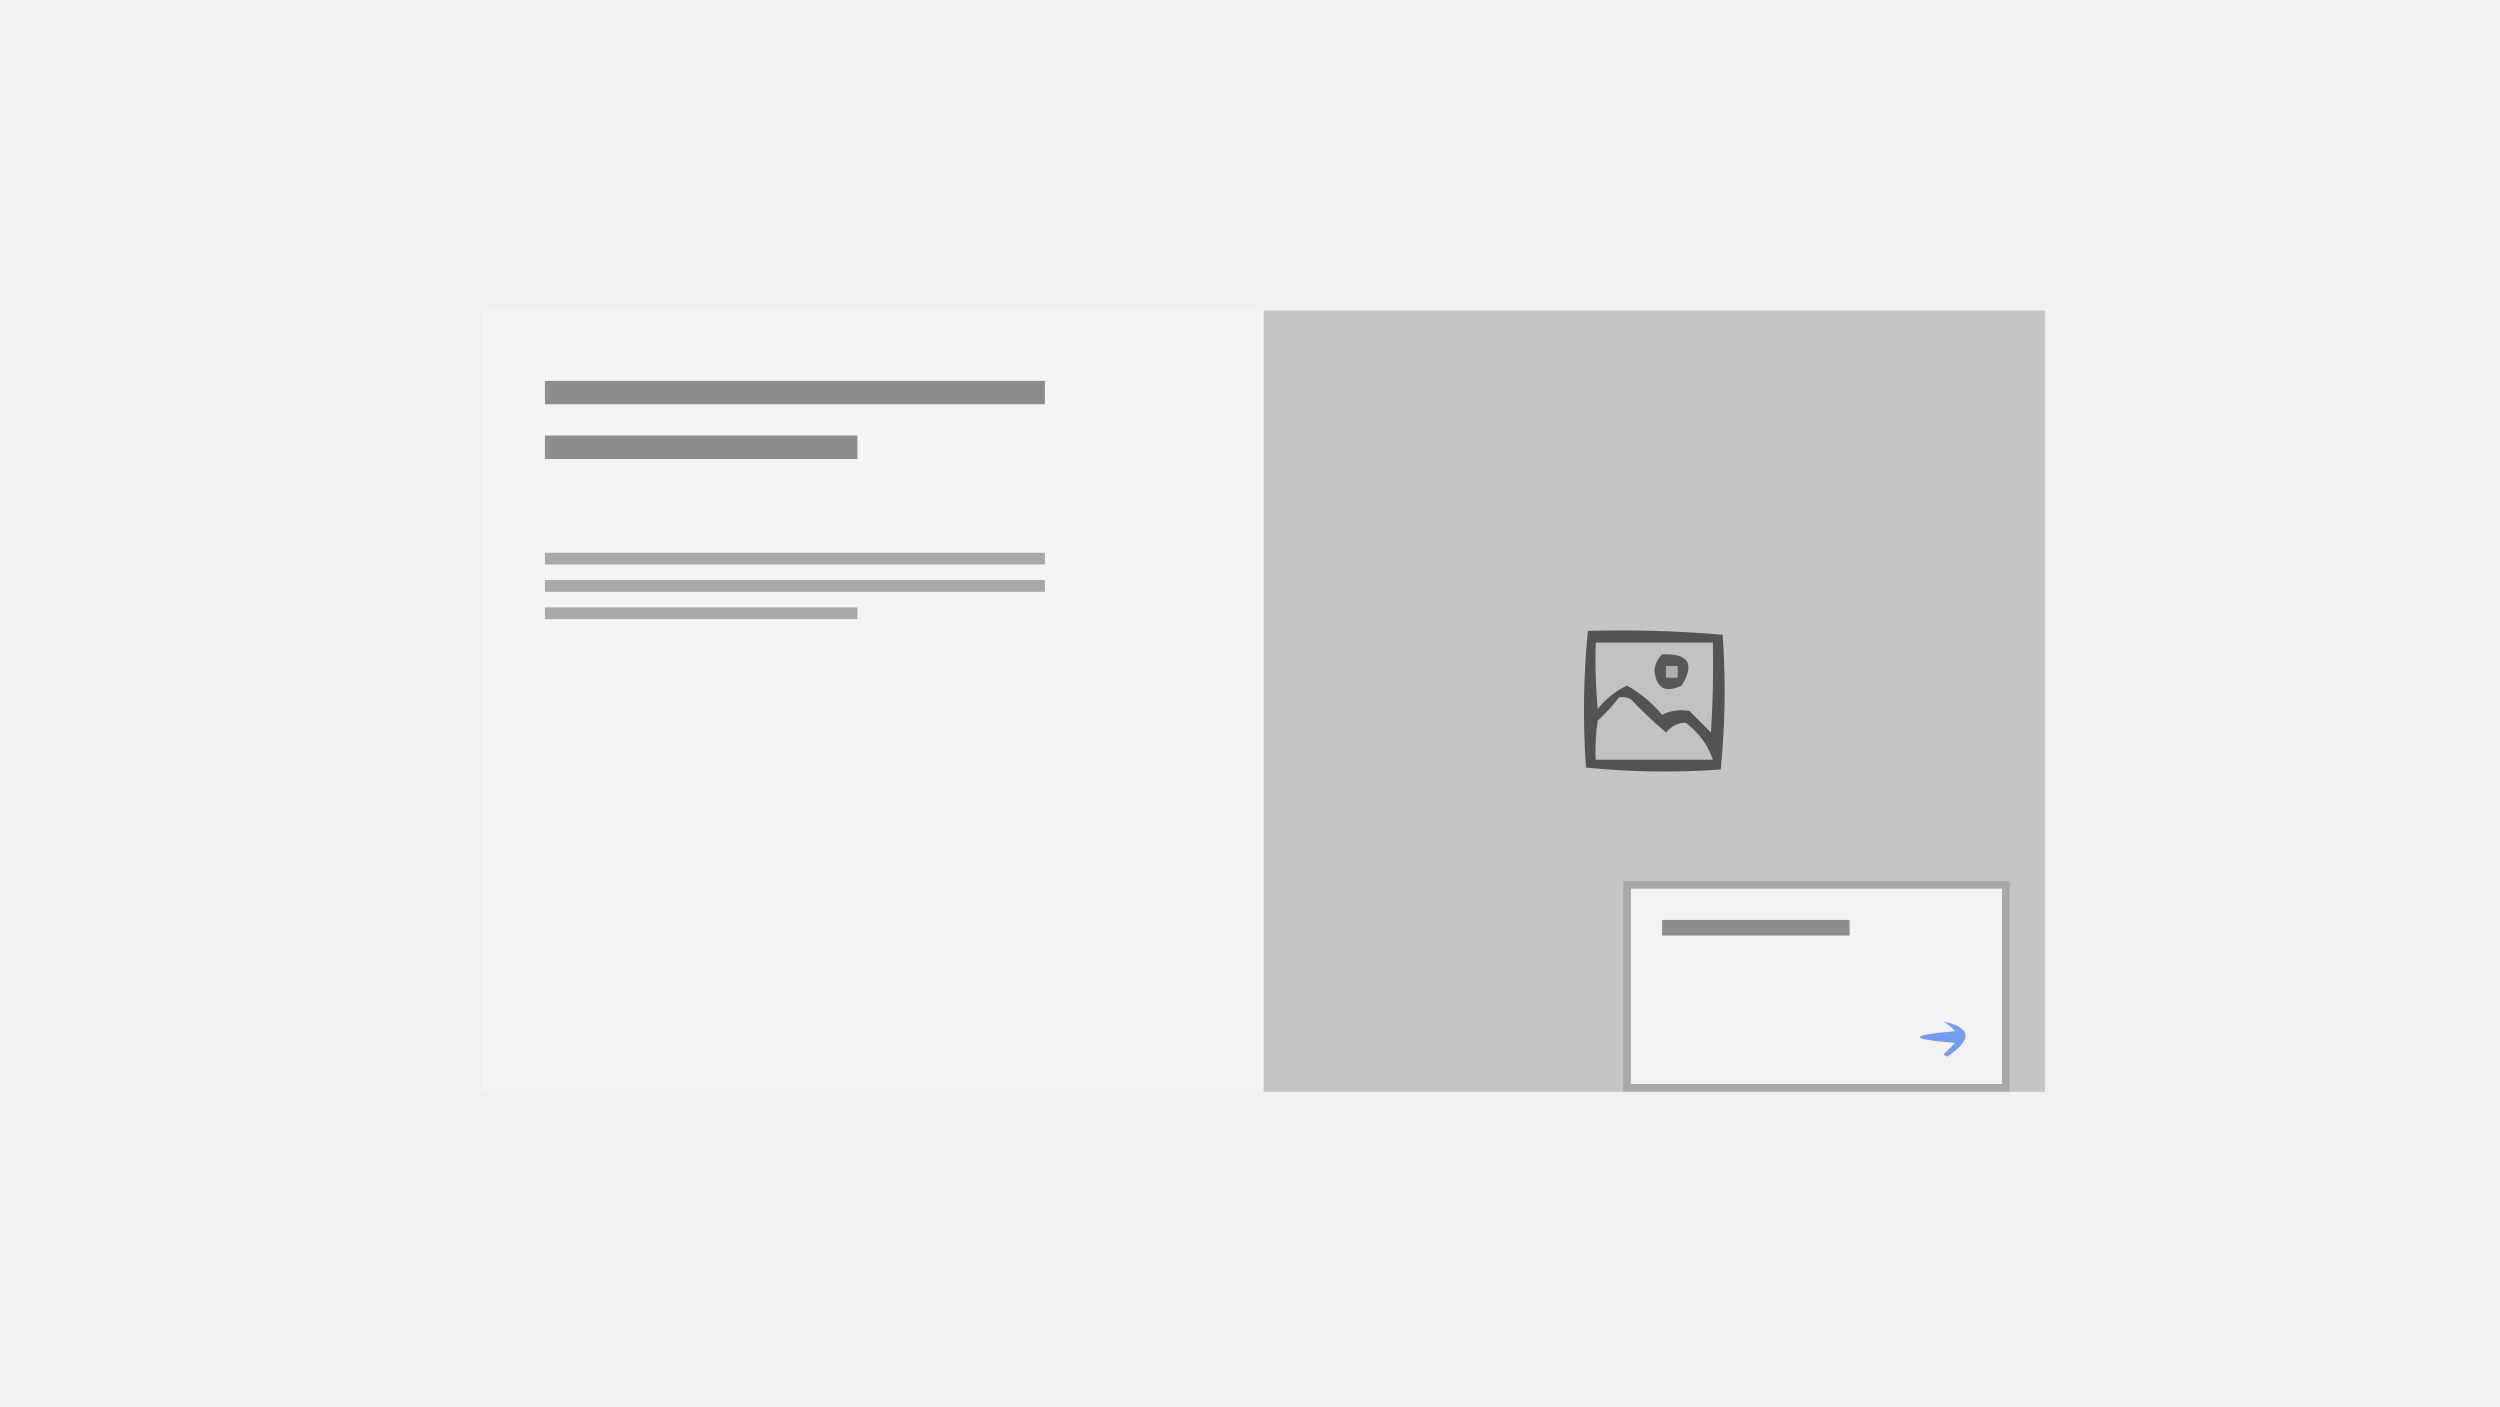
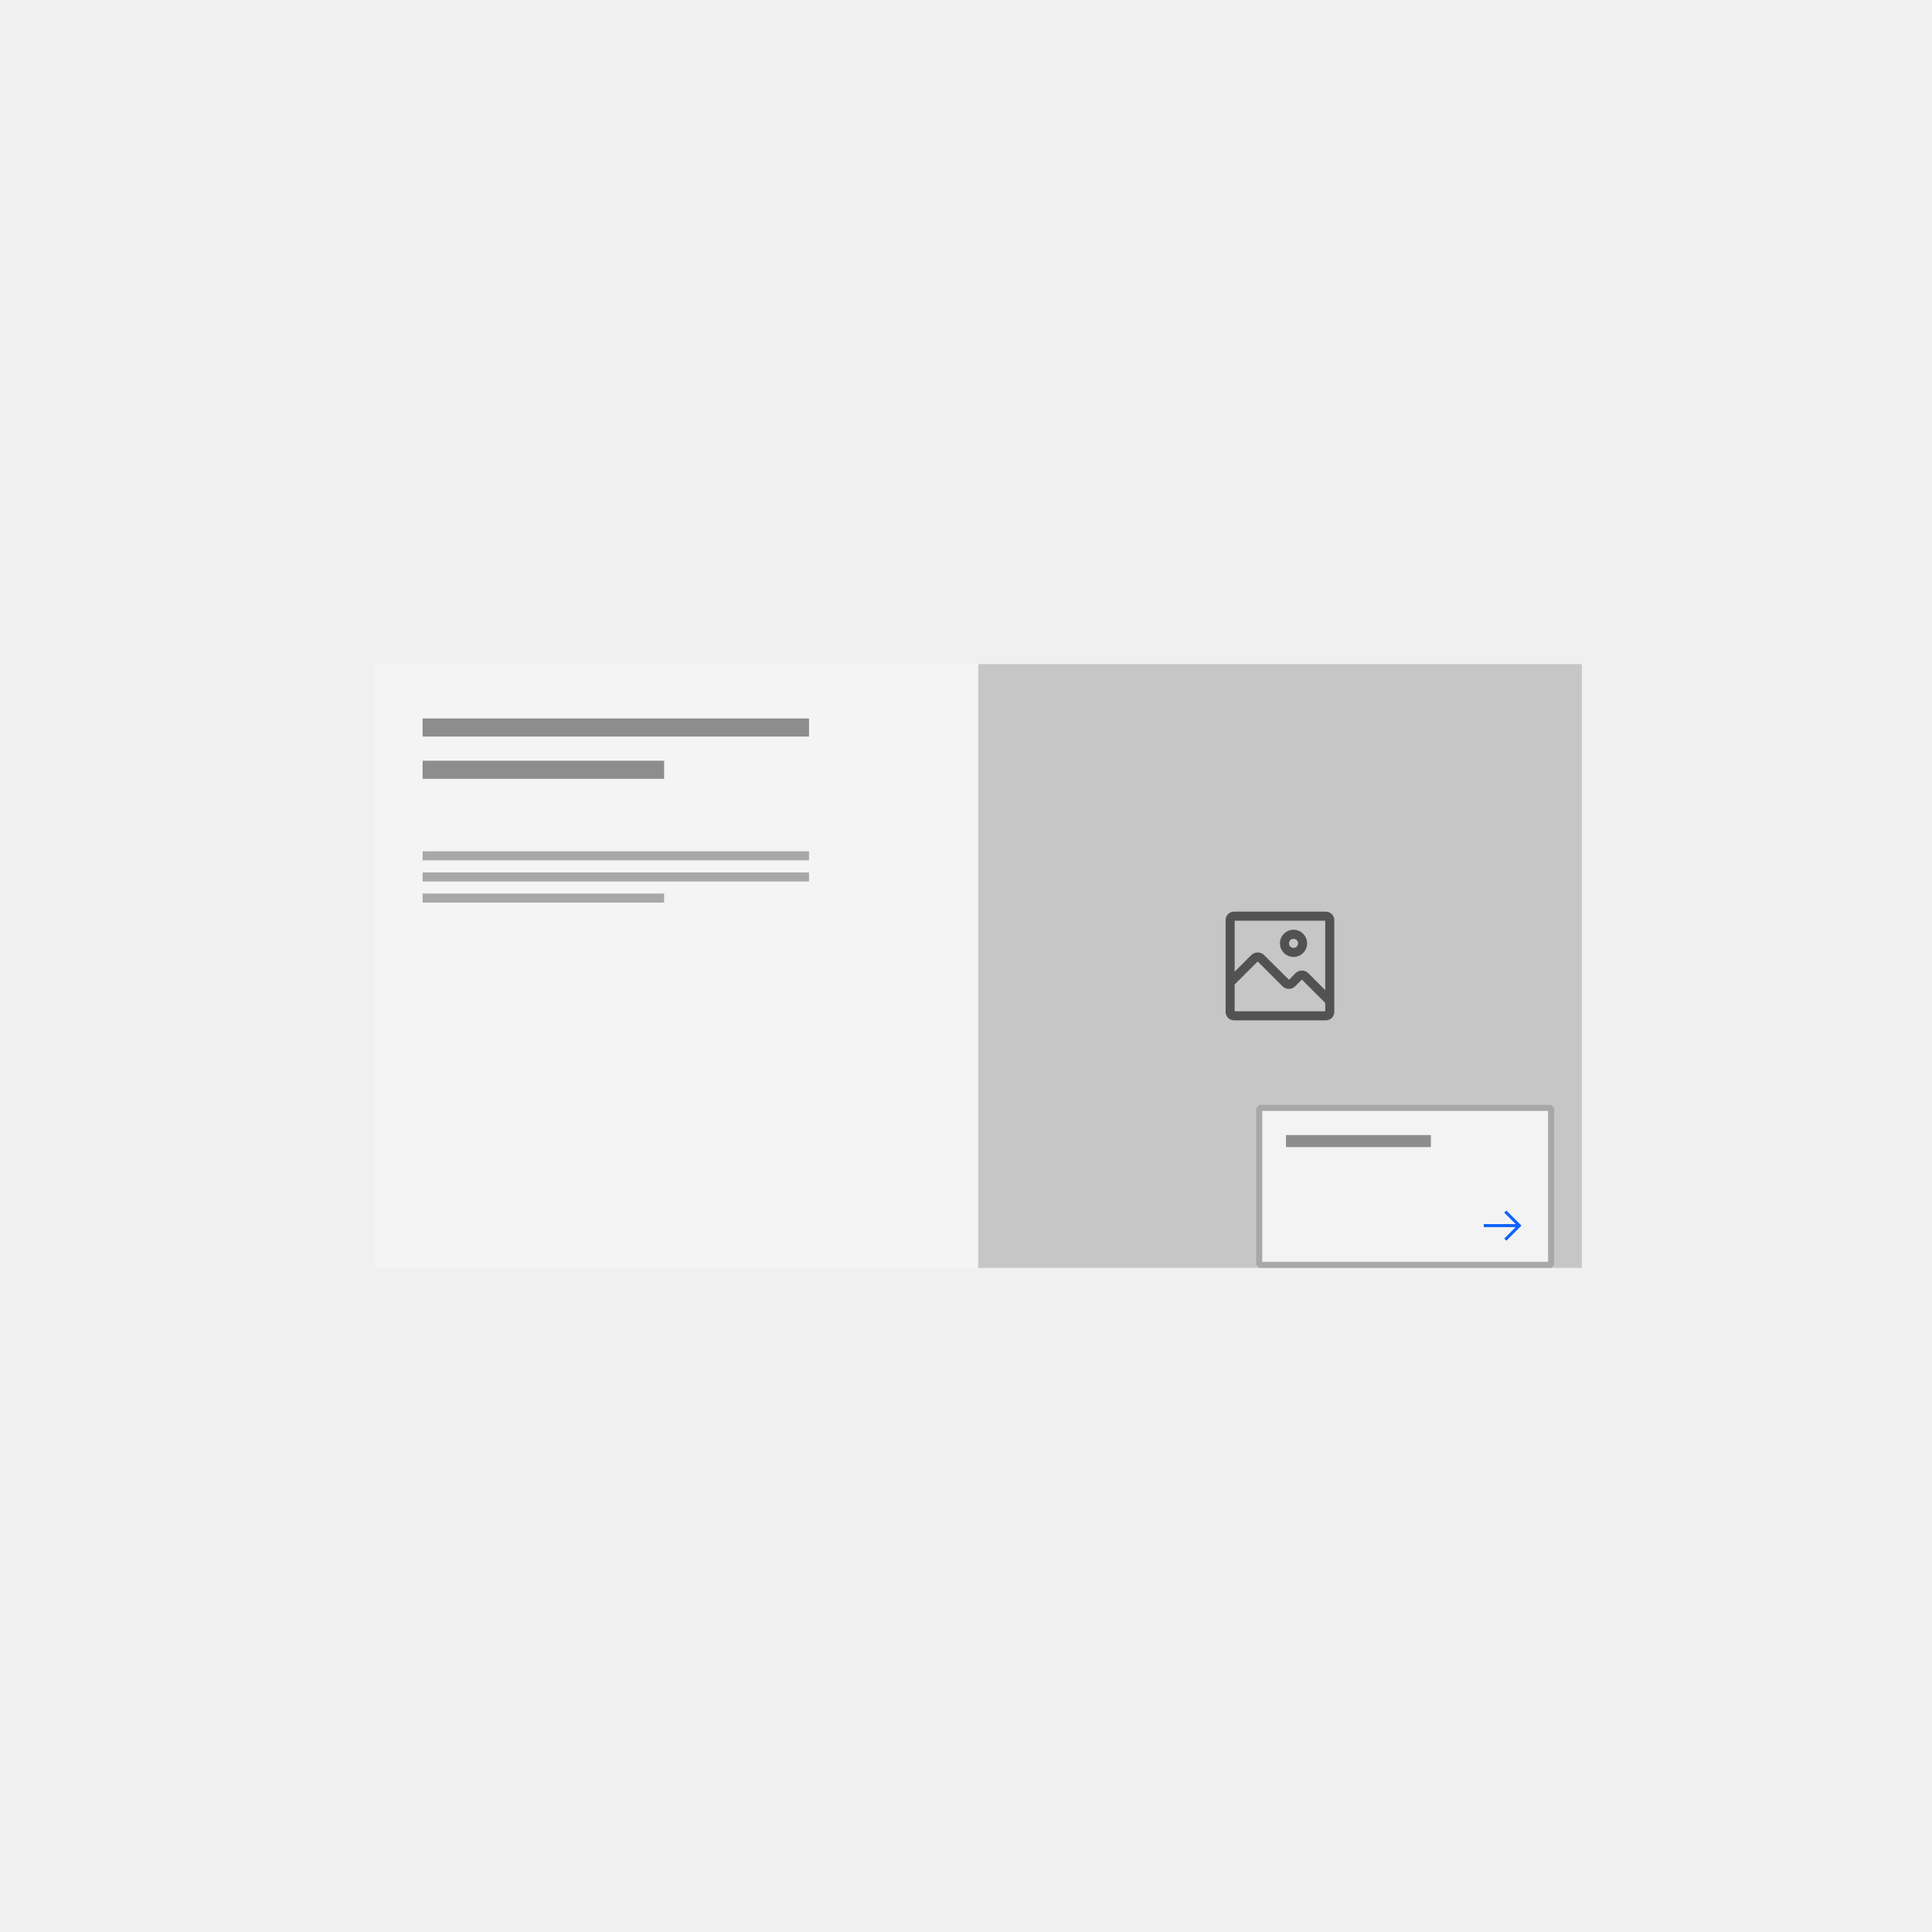
- <svg xmlns="http://www.w3.org/2000/svg" version="1.1" width="640px" height="360px" style="shape-rendering:geometricPrecision; text-rendering:geometricPrecision; image-rendering:optimizeQuality; fill-rule:evenodd; clip-rule:evenodd">
-   <g>
-     <path style="opacity:1" fill="#f3f4f3" d="M 323.5,79.5 C 323.5,146.167 323.5,212.833 323.5,279.5C 256.833,279.5 190.167,279.5 123.5,279.5C 123.5,212.833 123.5,146.167 123.5,79.5C 190.167,79.5 256.833,79.5 323.5,79.5 Z" />
-   </g>
-   <g>
-     <path style="opacity:1" fill="#c5c5c5" d="M 323.5,79.5 C 390.167,79.5 456.833,79.5 523.5,79.5C 523.5,146.167 523.5,212.833 523.5,279.5C 520.5,279.5 517.5,279.5 514.5,279.5C 514.5,261.5 514.5,243.5 514.5,225.5C 481.5,225.5 448.5,225.5 415.5,225.5C 415.5,243.5 415.5,261.5 415.5,279.5C 384.833,279.5 354.167,279.5 323.5,279.5C 323.5,212.833 323.5,146.167 323.5,79.5 Z" />
-   </g>
-   <g>
-     <path style="opacity:1" fill="#8c8d8c" d="M 139.5,97.5 C 182.167,97.5 224.833,97.5 267.5,97.5C 267.5,99.5 267.5,101.5 267.5,103.5C 224.833,103.5 182.167,103.5 139.5,103.5C 139.5,101.5 139.5,99.5 139.5,97.5 Z" />
-   </g>
-   <g>
-     <path style="opacity:1" fill="#8c8d8c" d="M 139.5,111.5 C 166.167,111.5 192.833,111.5 219.5,111.5C 219.5,113.5 219.5,115.5 219.5,117.5C 192.833,117.5 166.167,117.5 139.5,117.5C 139.5,115.5 139.5,113.5 139.5,111.5 Z" />
-   </g>
-   <g>
-     <path style="opacity:1" fill="#a7a8a7" d="M 139.5,141.5 C 182.167,141.5 224.833,141.5 267.5,141.5C 267.5,142.5 267.5,143.5 267.5,144.5C 224.833,144.5 182.167,144.5 139.5,144.5C 139.5,143.5 139.5,142.5 139.5,141.5 Z" />
-   </g>
-   <g>
-     <path style="opacity:1" fill="#a7a8a7" d="M 139.5,148.5 C 182.167,148.5 224.833,148.5 267.5,148.5C 267.5,149.5 267.5,150.5 267.5,151.5C 224.833,151.5 182.167,151.5 139.5,151.5C 139.5,150.5 139.5,149.5 139.5,148.5 Z" />
-   </g>
-   <g>
-     <path style="opacity:1" fill="#a7a8a7" d="M 139.5,155.5 C 166.167,155.5 192.833,155.5 219.5,155.5C 219.5,156.5 219.5,157.5 219.5,158.5C 192.833,158.5 166.167,158.5 139.5,158.5C 139.5,157.5 139.5,156.5 139.5,155.5 Z" />
-   </g>
-   <g>
-     <path style="opacity:1" fill="#535353" d="M 406.5,161.5 C 418.081,161.179 429.581,161.512 441,162.5C 441.82,174.076 441.654,185.576 440.5,197C 428.924,197.82 417.424,197.654 406,196.5C 405.189,184.757 405.356,173.091 406.5,161.5 Z" />
-   </g>
-   <g>
-     <path style="opacity:1" fill="#c2c2c2" d="M 408.5,164.5 C 418.5,164.5 428.5,164.5 438.5,164.5C 438.666,172.174 438.5,179.841 438,187.5C 436.167,185.667 434.333,183.833 432.5,182C 429.927,181.572 427.594,181.906 425.5,183C 422.911,179.903 419.911,177.403 416.5,175.5C 413.594,176.897 411.094,178.897 409,181.5C 408.501,175.843 408.334,170.176 408.5,164.5 Z" />
-   </g>
-   <g>
-     <path style="opacity:1" fill="#585858" d="M 425.5,167.5 C 432.289,167.258 433.955,169.925 430.5,175.5C 426.3,177.527 423.966,176.194 423.5,171.5C 423.752,169.927 424.418,168.594 425.5,167.5 Z" />
-   </g>
-   <g>
-     <path style="opacity:1" fill="#aeaeae" d="M 426.5,170.5 C 427.5,170.5 428.5,170.5 429.5,170.5C 429.5,171.5 429.5,172.5 429.5,173.5C 428.5,173.5 427.5,173.5 426.5,173.5C 426.5,172.5 426.5,171.5 426.5,170.5 Z" />
-   </g>
-   <g>
-     <path style="opacity:1" fill="#c2c2c2" d="M 414.5,178.5 C 415.552,178.351 416.552,178.517 417.5,179C 420.349,182.016 423.349,184.85 426.5,187.5C 427.916,185.861 429.583,185.027 431.5,185C 434.888,187.531 437.221,190.698 438.5,194.5C 428.5,194.5 418.5,194.5 408.5,194.5C 408.335,191.15 408.502,187.817 409,184.5C 411.04,182.63 412.873,180.63 414.5,178.5 Z" />
-   </g>
-   <g>
-     <path style="opacity:1" fill="#a8a8a8" d="M 514.5,279.5 C 481.5,279.5 448.5,279.5 415.5,279.5C 415.5,261.5 415.5,243.5 415.5,225.5C 448.5,225.5 481.5,225.5 514.5,225.5C 514.5,243.5 514.5,261.5 514.5,279.5 Z" />
-   </g>
-   <g>
-     <path style="opacity:1" fill="#f2f2f2" d="M 417.5,227.5 C 449.167,227.5 480.833,227.5 512.5,227.5C 512.5,244.167 512.5,260.833 512.5,277.5C 480.833,277.5 449.167,277.5 417.5,277.5C 417.5,260.833 417.5,244.167 417.5,227.5 Z" />
-   </g>
-   <g>
-     <path style="opacity:1" fill="#8c8d8c" d="M 425.5,235.5 C 441.5,235.5 457.5,235.5 473.5,235.5C 473.5,236.833 473.5,238.167 473.5,239.5C 457.5,239.5 441.5,239.5 425.5,239.5C 425.5,238.167 425.5,236.833 425.5,235.5 Z" />
-   </g>
-   <g>
-     <path style="opacity:1" fill="#719af9" d="M 497.5,261.5 C 504.711,263.05 505.044,266.05 498.5,270.5C 498.167,270.333 497.833,270.167 497.5,270C 498.5,269 499.5,268 500.5,267C 488.5,266 488.5,265 500.5,264C 499.627,262.955 498.627,262.122 497.5,261.5 Z" />
-   </g>
+ <svg xmlns="http://www.w3.org/2000/svg" width="320" height="320" viewBox="0 0 320 320" fill="none">
+   <rect x="162" y="110" width="100" height="100" fill="#C6C6C6" />
+   <path fill-rule="evenodd" clip-rule="evenodd" d="M214.25 158.5C213.007 158.5 212 157.493 212 156.25C212 155.007 213.007 154 214.25 154C215.493 154 216.5 155.007 216.5 156.25C216.5 156.847 216.263 157.419 215.841 157.841C215.419 158.263 214.847 158.5 214.25 158.5V158.5ZM214.25 155.5C213.836 155.5 213.5 155.836 213.5 156.25C213.5 156.664 213.836 157 214.25 157C214.664 157 215 156.664 215 156.25C215 155.836 214.664 155.5 214.25 155.5ZM219.612 151H204.388C203.621 151 203 151.621 203 152.388V167.612C203 167.98 203.146 168.333 203.406 168.594C203.667 168.854 204.02 169 204.388 169H219.612C219.98 169 220.333 168.854 220.594 168.594C220.854 168.333 221 167.98 221 167.612V152.388C221 151.621 220.379 151 219.612 151ZM219.5 152.5V163.997L216.695 161.192C216.414 160.911 216.032 160.753 215.634 160.753C215.236 160.753 214.854 160.911 214.573 161.192L213.5 162.287L209.375 158.192C209.094 157.911 208.712 157.753 208.314 157.753C207.916 157.753 207.534 157.911 207.253 158.192L204.5 160.945V152.5H219.5ZM204.5 167.5V163.06L208.31 159.25V159.25L212.413 163.352C212.694 163.634 213.076 163.792 213.474 163.792C213.872 163.792 214.254 163.634 214.535 163.352L215.63 162.25V162.25L219.5 166.12V167.5H204.5Z" fill="#525252" />
+   <mask id="mask0_0_4730" style="mask-type:luminance" maskUnits="userSpaceOnUse" x="203" y="151" width="18" height="18">
+     <path fill-rule="evenodd" clip-rule="evenodd" d="M214.25 158.5C213.007 158.5 212 157.493 212 156.25C212 155.007 213.007 154 214.25 154C215.493 154 216.5 155.007 216.5 156.25C216.5 156.847 216.263 157.419 215.841 157.841C215.419 158.263 214.847 158.5 214.25 158.5V158.5ZM214.25 155.5C213.836 155.5 213.5 155.836 213.5 156.25C213.5 156.664 213.836 157 214.25 157C214.664 157 215 156.664 215 156.25C215 155.836 214.664 155.5 214.25 155.5ZM219.612 151H204.388C203.621 151 203 151.621 203 152.388V167.612C203 167.98 203.146 168.333 203.406 168.594C203.667 168.854 204.02 169 204.388 169H219.612C219.98 169 220.333 168.854 220.594 168.594C220.854 168.333 221 167.98 221 167.612V152.388C221 151.621 220.379 151 219.612 151ZM219.5 152.5V163.997L216.695 161.192C216.414 160.911 216.032 160.753 215.634 160.753C215.236 160.753 214.854 160.911 214.573 161.192L213.5 162.287L209.375 158.192C209.094 157.911 208.712 157.753 208.314 157.753C207.916 157.753 207.534 157.911 207.253 158.192L204.5 160.945V152.5H219.5ZM204.5 167.5V163.06L208.31 159.25V159.25L212.413 163.352C212.694 163.634 213.076 163.792 213.474 163.792C213.872 163.792 214.254 163.634 214.535 163.352L215.63 162.25V162.25L219.5 166.12V167.5H204.5Z" fill="white" />
+   </mask>
+   <g mask="url(#mask0_0_4730)">
+ </g>
+   <rect x="62" y="110" width="100" height="100" fill="#F4F4F4" />
+   <rect x="208.569" y="183.5" width="48.345" height="26" fill="#F3F3F3" />
+   <rect x="208.569" y="183.5" width="48.345" height="26" stroke="#A8A8A8" stroke-miterlimit="0" stroke-linejoin="bevel" />
+   <path fill-rule="evenodd" clip-rule="evenodd" d="M249.5 200.5L249.148 200.853L251.043 202.75H245.75V203.25H251.043L249.148 205.148L249.5 205.5L252 203L249.5 200.5V200.5Z" fill="#0F62FE" />
+   <mask id="mask1_0_4730" style="mask-type:luminance" maskUnits="userSpaceOnUse" x="245" y="200" width="7" height="6">
+     <path fill-rule="evenodd" clip-rule="evenodd" d="M249.5 200.5L249.148 200.853L251.043 202.75H245.75V203.25H251.043L249.148 205.148L249.5 205.5L252 203L249.5 200.5V200.5Z" fill="white" />
+   </mask>
+   <g mask="url(#mask1_0_4730)">
+ </g>
+   <rect x="70" y="119" width="64" height="3" fill="#8D8D8D" />
+   <rect x="70" y="126" width="40" height="3" fill="#8D8D8D" />
+   <rect x="70" y="141" width="64" height="1.5" fill="#A8A8A8" />
+   <rect x="70" y="148" width="40" height="1.5" fill="#A8A8A8" />
+   <rect x="70" y="144.5" width="64" height="1.5" fill="#A8A8A8" />
+   <rect x="213" y="188" width="24" height="2" fill="#8D8D8D" />
</svg>
